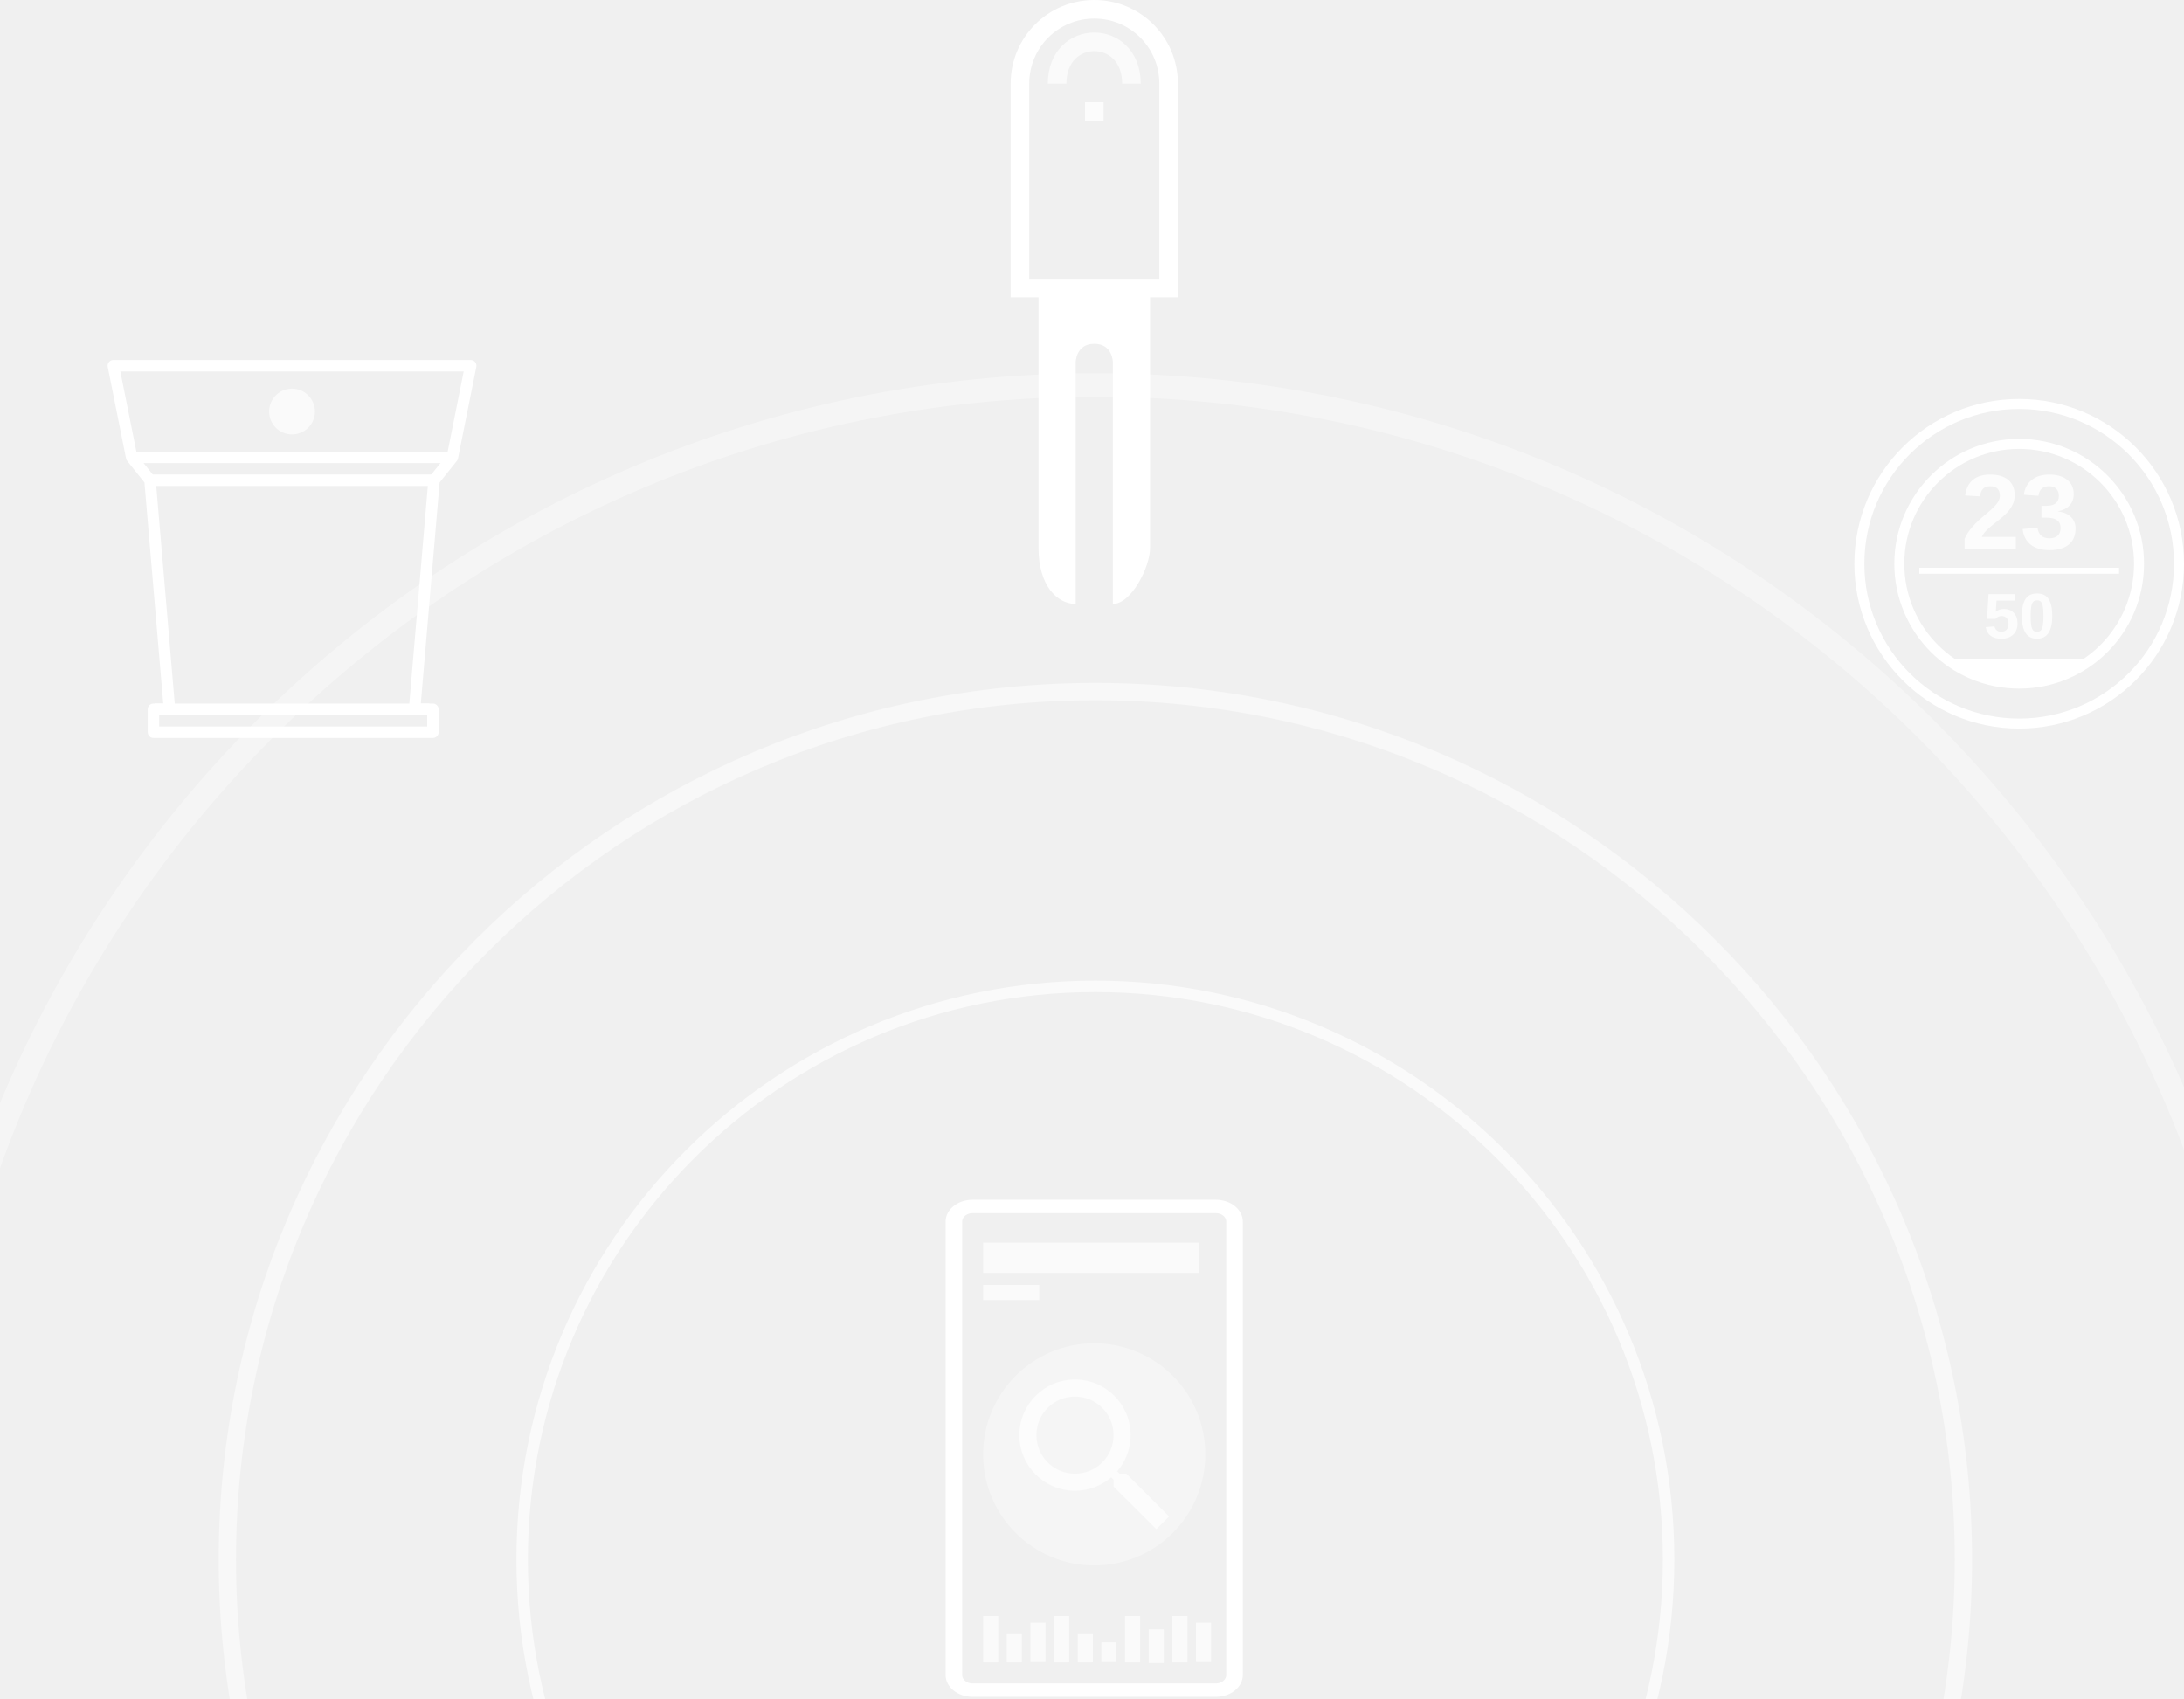
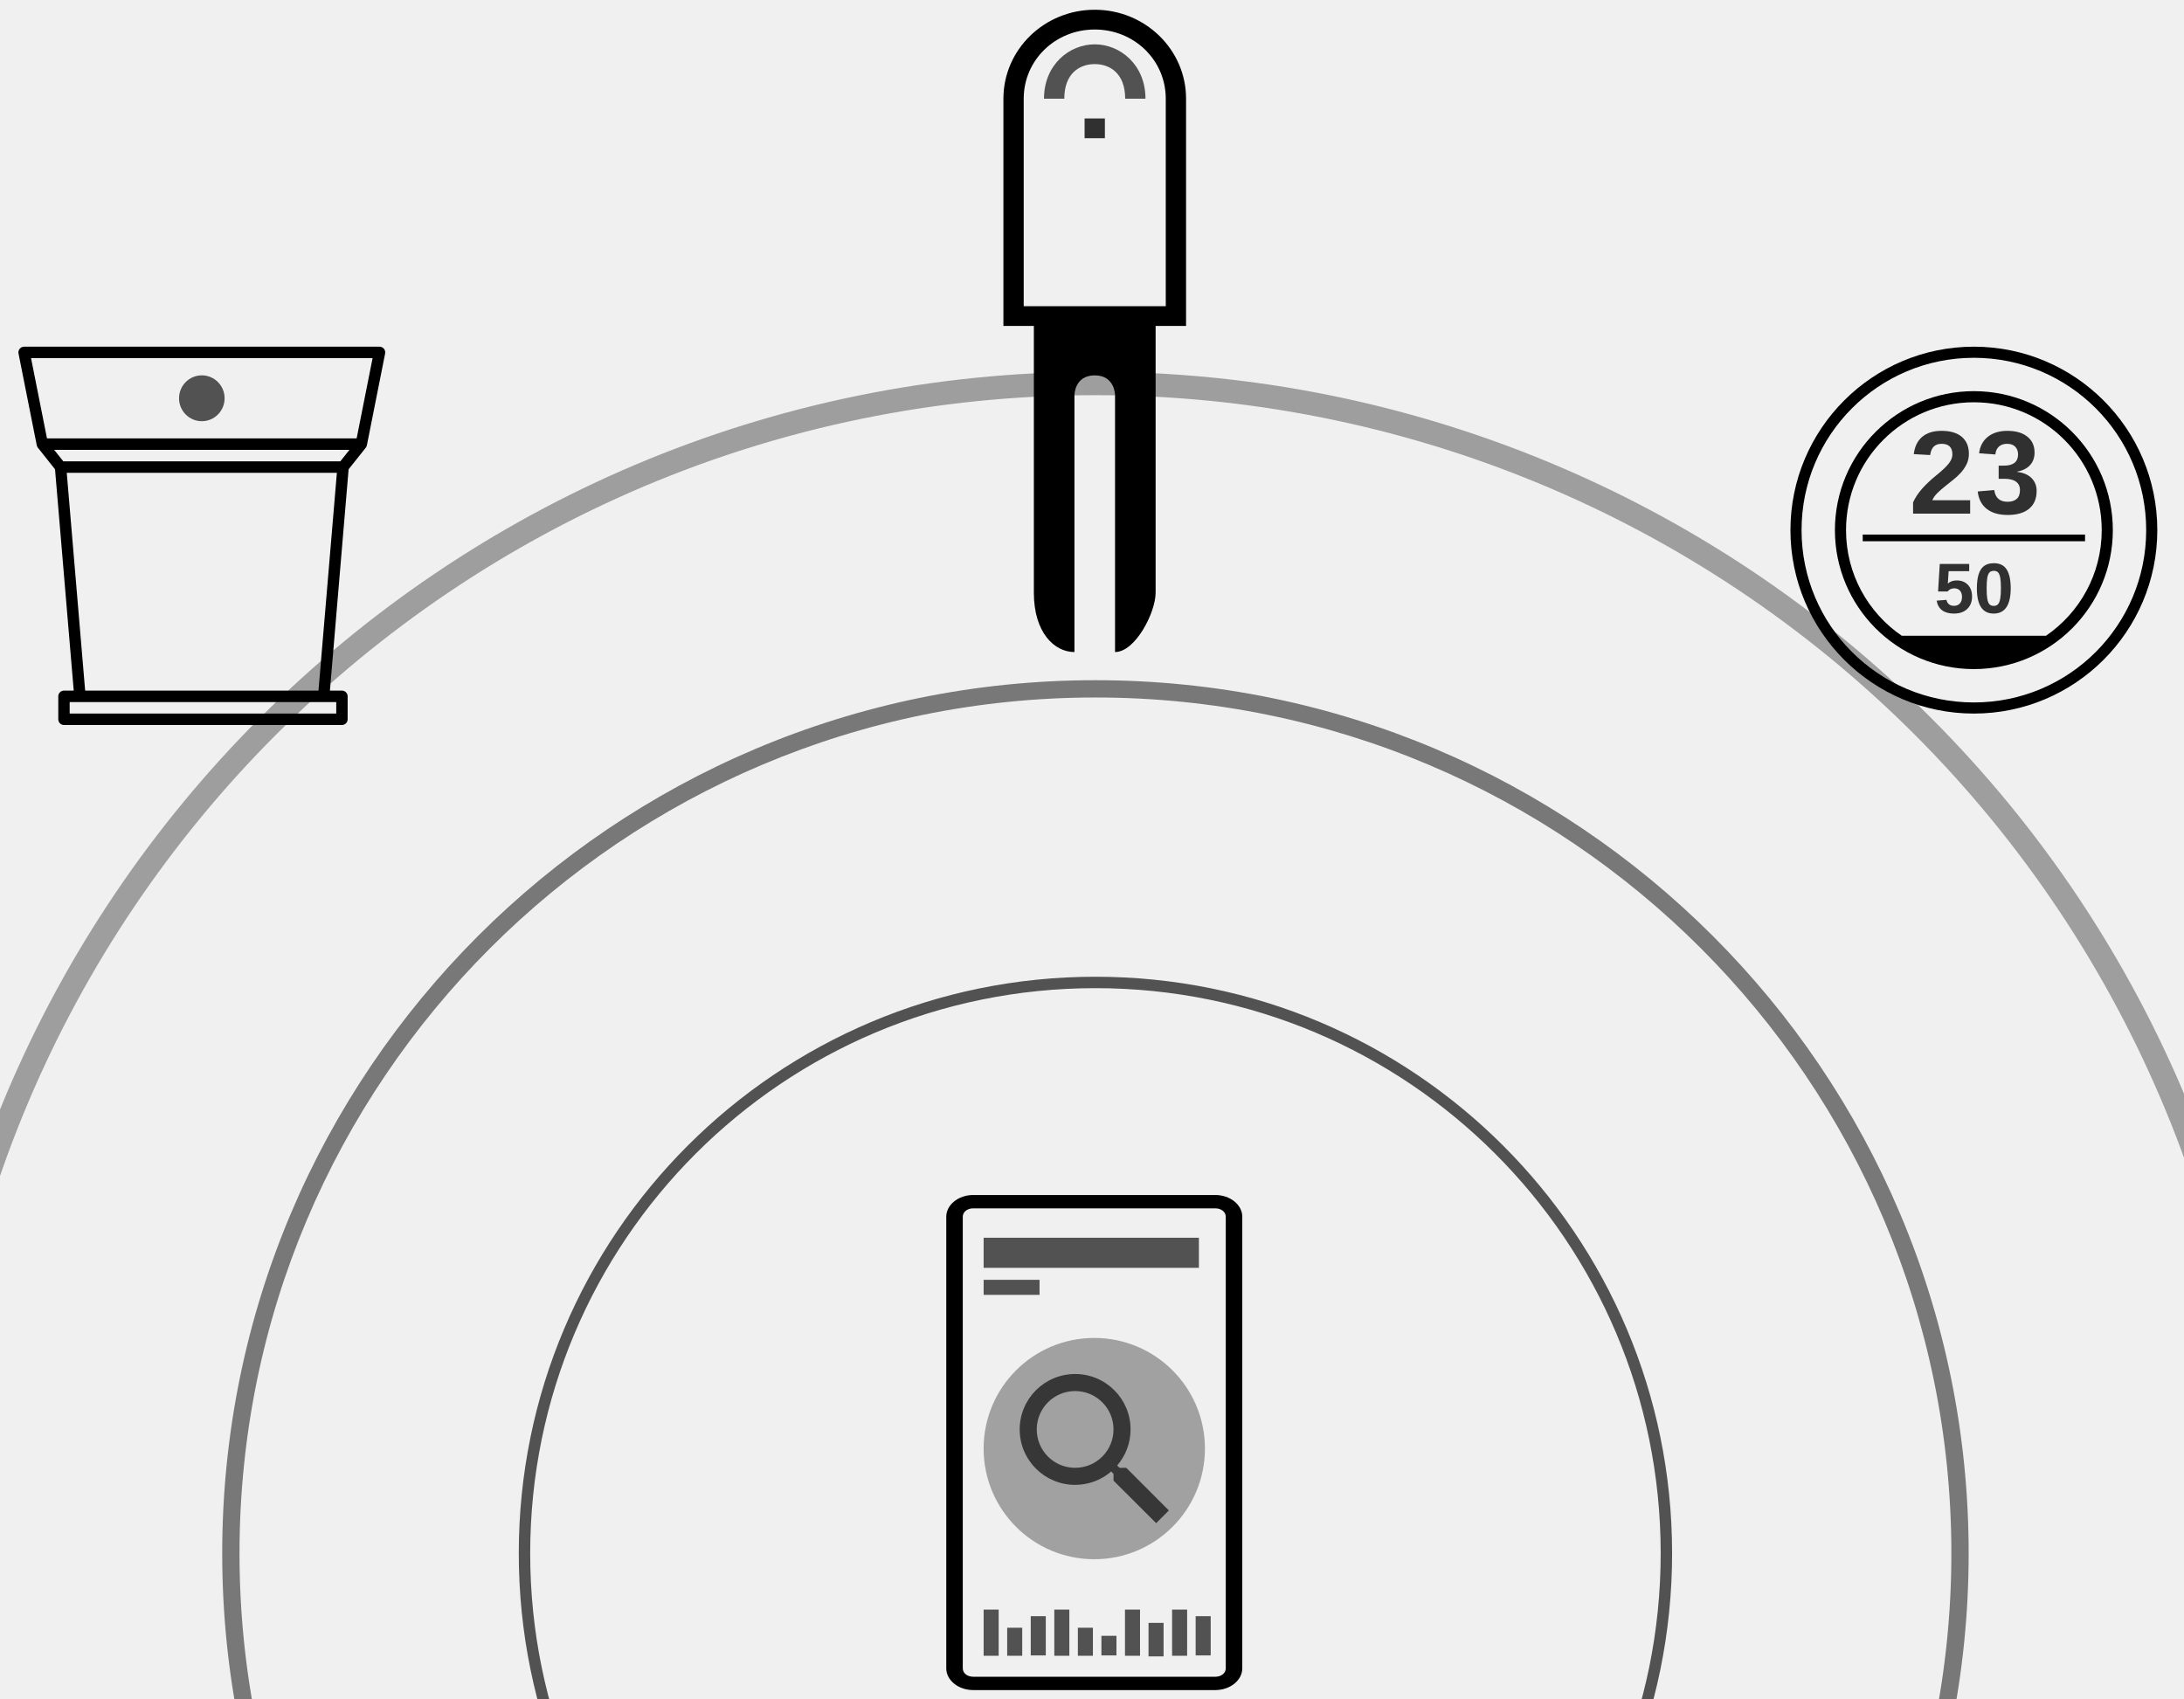
- <svg xmlns="http://www.w3.org/2000/svg" width="720" height="560" viewBox="0 0 190.5 148.167" version="1.1" id="svg6542">
+ <svg xmlns="http://www.w3.org/2000/svg" width="720" height="560" viewBox="0 0 720 560" version="1.1" id="svg6542">
  <defs id="defs6536">
    <marker orient="auto" refY="0" refX="0" id="marker3269-8" style="overflow:visible">
      <path id="path3267-5" d="m -2.5,-1 c 0,2.76 -2.24,5 -5,5 -2.76,0 -5,-2.24 -5,-5 0,-2.76 2.24,-5 5,-5 2.76,0 5,2.24 5,5 z" style="fill:#ffffff;fill-opacity:1;fill-rule:evenodd;stroke:#ffffff;stroke-width:1pt;stroke-opacity:1" transform="matrix(0.4,0,0,0.4,2.96,0.4)" />
    </marker>
    <marker orient="auto" refY="0" refX="0" id="marker3315-2" style="overflow:visible">
      <path id="path3313-1" d="m -2.5,-1 c 0,2.76 -2.24,5 -5,5 -2.76,0 -5,-2.24 -5,-5 0,-2.76 2.24,-5 5,-5 2.76,0 5,2.24 5,5 z" style="fill:#ffffff;fill-opacity:1;fill-rule:evenodd;stroke:#ffffff;stroke-width:1pt;stroke-opacity:1" transform="matrix(0.4,0,0,0.4,2.96,0.4)" />
    </marker>
    <marker orient="auto" refY="0" refX="0" id="marker4387-8" style="overflow:visible">
      <path id="path4385-7" d="m -2.5,-1 c 0,2.76 -2.24,5 -5,5 -2.76,0 -5,-2.24 -5,-5 0,-2.76 2.24,-5 5,-5 2.76,0 5,2.24 5,5 z" style="fill:#ffffff;fill-opacity:1;fill-rule:evenodd;stroke:#ffffff;stroke-width:1pt;stroke-opacity:1" transform="matrix(0.4,0,0,0.4,2.96,0.4)" />
    </marker>
    <marker orient="auto" refY="0" refX="0" id="marker4451-0" style="overflow:visible">
      <path id="path4449-0" d="m -2.5,-1 c 0,2.76 -2.24,5 -5,5 -2.76,0 -5,-2.24 -5,-5 0,-2.76 2.24,-5 5,-5 2.76,0 5,2.24 5,5 z" style="fill:#ffffff;fill-opacity:1;fill-rule:evenodd;stroke:#ffffff;stroke-width:1pt;stroke-opacity:1" transform="matrix(0.4,0,0,0.4,2.96,0.4)" />
    </marker>
  </defs>
  <g id="layer1" transform="translate(9.501368,-101.6335)">
-     <g transform="matrix(0.2645833,0,0,0.2645833,-67.51136,-172.8716)" id="g6473">
-       <g id="g9402-0-9" transform="matrix(-0.7551736,0,0,0.7551736,4121.597,108.3881)">
-         <path id="path9271-5-1" d="m 4962,1390 h 156 l -8,40 -8,10 -8.5,100 h 7 v 10 h -122 v -10 h 8 l -8.5,-100 -8,-10 z" style="fill:none;stroke:#ffffff;stroke-width:5;stroke-linecap:butt;stroke-linejoin:round;stroke-miterlimit:4;stroke-dasharray:none;stroke-opacity:1" />
-         <path id="path9273-5-9" d="m 4970,1430 h 140" style="fill:none;stroke:#ffffff;stroke-width:5;stroke-linecap:butt;stroke-linejoin:round;stroke-miterlimit:4;stroke-dasharray:none;stroke-opacity:1" />
-         <path id="path9275-1-8" d="m 4980,1440 h 120" style="fill:none;stroke:#ffffff;stroke-width:5;stroke-linecap:square;stroke-linejoin:round;stroke-miterlimit:4;stroke-dasharray:none;stroke-opacity:1" />
-         <path id="path9277-7-7" d="m 4980,1540 h 120" style="fill:none;stroke:#ffffff;stroke-width:5;stroke-linecap:butt;stroke-linejoin:round;stroke-miterlimit:4;stroke-dasharray:none;stroke-opacity:1" />
-         <circle r="10" cy="1410" cx="5040" id="path9279-6-1" style="opacity:0.66;fill:#ffffff;fill-opacity:1;fill-rule:evenodd;stroke:none;stroke-width:5;stroke-linejoin:round;stroke-miterlimit:4;stroke-dasharray:none;stroke-opacity:1" />
+     <g transform="matrix(0.9395753,0,0,0.9395753,-193.6663,-873.1758)" id="g6473">
+       <g id="g9402-0-9" transform="matrix(-0.7994422,0,0,0.8045802,4296.01,42.79581)" style="fill-opacity:1;stroke:none">
+         <path id="path9271-5-1" style="baseline-shift:baseline;display:inline;overflow:visible;opacity:1;vector-effect:none;fill-opacity:1;stroke:none;stroke-linejoin:round;enable-background:accumulate;stop-color:#000000;stop-opacity:1" d="m 5117.999,1387.501 c 1.577,0 2.76,1.442 2.452,2.989 l -8.001,40 c -0.078,0.392 -0.248,0.76 -0.497,1.072 l -7.528,9.407 -8.206,96.532 h 4.28 c 1.379,8e-4 2.498,1.119 2.499,2.498 v 10.001 c 0,1.379 -1.119,2.498 -2.499,2.498 h -122 c -1.379,-8e-4 -2.498,-1.119 -2.499,-2.498 v -10.001 c 0,-1.379 1.119,-2.498 2.499,-2.498 h 5.279 l -8.204,-96.532 -7.528,-9.407 c -0.25,-0.312 -0.421,-0.68 -0.499,-1.072 l -7.998,-40 c -0.308,-1.546 0.873,-2.988 2.449,-2.989 z m -3.047,4.999 h -149.903 l 7,35 h 135.904 z m -10.154,40 h -129.595 l 3.999,4.999 h 121.597 z m -5.52,10.001 h -118.557 l 8.074,95 h 102.41 z m -1.277,99.999 h -117.002 v 4.999 h 117.002 z" />
+         <path id="path9279-6-1" style="opacity:0.66;fill-rule:evenodd;stroke-width:5;stroke-linejoin:round;fill-opacity:1;stroke:none" d="m 5050,1410 a 10,10 0 0 1 -10,10 10,10 0 0 1 -10,-10 10,10 0 0 1 10,-10 10,10 0 0 1 10,10 z" />
      </g>
-       <g id="g9361-2-75" transform="matrix(0.6586158,0,0,0.6586158,-2579.405,249.5636)">
-         <circle r="80" cy="1478.571" cx="5260" id="path9283-6-9" style="opacity:1;fill:none;fill-opacity:1;fill-rule:evenodd;stroke:#ffffff;stroke-width:5;stroke-linejoin:round;stroke-miterlimit:4;stroke-dasharray:none;stroke-opacity:1" />
-         <circle r="60" cy="1478.571" cx="5260" id="path9289-6-9" style="opacity:1;fill:none;fill-opacity:1;fill-rule:evenodd;stroke:#ffffff;stroke-width:5;stroke-linejoin:round;stroke-miterlimit:4;stroke-dasharray:none;stroke-opacity:1" />
-         <path id="path9291-8-1" d="M 5226.947,1528.571 H 5293 l -33,9.306 z" style="opacity:1;fill:#ffffff;fill-opacity:1;stroke:#ffffff;stroke-width:5;stroke-linecap:square;stroke-linejoin:miter;stroke-miterlimit:4;stroke-dasharray:none;stroke-opacity:1" />
-         <g aria-label="23" style="font-style:normal;font-weight:normal;font-size:40px;line-height:1.25;font-family:sans-serif;letter-spacing:0px;word-spacing:0px;opacity:0.8;fill:#ffffff;fill-opacity:1;stroke:none" id="text868-2-9-0-91-9-8-9-5-2-7-3-9" transform="translate(0,8.571429)">
-           <path d="m 5232.656,1462.589 v -5.078 q 1.432,-3.151 4.062,-6.146 2.656,-2.995 6.667,-6.25 3.854,-3.125 5.391,-5.156 1.562,-2.031 1.562,-3.984 0,-4.792 -4.818,-4.792 -2.344,0 -3.594,1.276 -1.224,1.25 -1.589,3.776 l -7.37,-0.417 q 0.625,-5.104 3.802,-7.787 3.203,-2.682 8.698,-2.682 5.938,0 9.115,2.708 3.177,2.708 3.177,7.604 0,2.578 -1.016,4.661 -1.016,2.083 -2.604,3.854 -1.589,1.745 -3.542,3.281 -1.927,1.536 -3.75,2.995 -1.823,1.458 -3.333,2.943 -1.484,1.484 -2.214,3.177 h 17.031 v 6.016 z" style="font-style:normal;font-variant:normal;font-weight:bold;font-stretch:normal;font-size:53.333px;font-family:Arial;-inkscape-font-specification:'Arial, Bold';font-variant-ligatures:normal;font-variant-caps:normal;font-variant-numeric:normal;font-feature-settings:normal;text-align:start;writing-mode:lr-tb;text-anchor:start;fill:#ffffff" id="path4826" />
-           <path d="m 5288.229,1452.407 q 0,5.156 -3.385,7.969 -3.385,2.812 -9.635,2.812 -5.912,0 -9.401,-2.708 -3.49,-2.734 -4.088,-7.865 l 7.448,-0.651 q 0.703,5.287 6.016,5.287 2.63,0 4.089,-1.302 1.458,-1.302 1.458,-3.984 0,-2.448 -1.771,-3.75 -1.771,-1.302 -5.26,-1.302 h -2.552 v -5.912 h 2.396 q 3.151,0 4.74,-1.276 1.589,-1.302 1.589,-3.698 0,-2.266 -1.276,-3.542 -1.25,-1.302 -3.672,-1.302 -2.266,0 -3.672,1.25 -1.38,1.25 -1.589,3.542 l -7.318,-0.521 q 0.573,-4.74 3.932,-7.422 3.359,-2.682 8.776,-2.682 5.755,0 8.984,2.604 3.255,2.578 3.255,7.162 0,3.438 -2.031,5.651 -2.005,2.214 -5.807,2.943 v 0.104 q 4.219,0.495 6.484,2.787 2.292,2.266 2.292,5.807 z" style="font-style:normal;font-variant:normal;font-weight:bold;font-stretch:normal;font-size:53.333px;font-family:Arial;-inkscape-font-specification:'Arial, Bold';font-variant-ligatures:normal;font-variant-caps:normal;font-variant-numeric:normal;font-feature-settings:normal;text-align:start;writing-mode:lr-tb;text-anchor:start;fill:#ffffff" id="path4828" />
+       <g id="g9361-2-75" transform="matrix(0.7801368,0,0,0.7802464,-3214.935,69.87111)" style="fill-opacity:1;stroke:none">
+         <path style="baseline-shift:baseline;display:inline;overflow:visible;vector-effect:none;fill-rule:evenodd;stroke-linejoin:round;enable-background:accumulate;stop-color:#000000;stop-opacity:1;opacity:1;fill-opacity:1;stroke:none" d="m 5260,1396.072 c -45.534,0 -82.5,36.966 -82.5,82.5 0,45.534 36.966,82.5 82.5,82.5 45.534,0 82.5,-36.966 82.5,-82.5 0,-45.534 -36.966,-82.5 -82.5,-82.5 z m 0,5 c 42.832,0 77.5,34.668 77.5,77.5 0,42.832 -34.668,77.5 -77.5,77.5 -42.832,0 -77.5,-34.668 -77.5,-77.5 0,-42.832 34.668,-77.5 77.5,-77.5 z" id="path9283-6-9" />
+         <path id="path9289-6-9" style="baseline-shift:baseline;display:inline;overflow:visible;vector-effect:none;fill-rule:evenodd;stroke-linejoin:round;enable-background:accumulate;stop-color:#000000;stop-opacity:1;opacity:1;fill-opacity:1;stroke:none" d="M 5260.001 1416.072 C 5225.513 1416.072 5197.501 1444.084 5197.501 1478.572 C 5197.501 1513.06 5225.513 1541.071 5260.001 1541.071 C 5294.489 1541.071 5322.499 1513.06 5322.499 1478.572 C 5322.499 1444.084 5294.489 1416.072 5260.001 1416.072 z M 5260.001 1421.073 C 5291.787 1421.073 5317.5 1446.786 5317.5 1478.572 C 5317.5 1498.318 5307.575 1515.721 5292.437 1526.072 L 5227.563 1526.072 C 5212.424 1515.721 5202.5 1498.318 5202.5 1478.572 C 5202.5 1446.786 5228.215 1421.073 5260.001 1421.073 z " />
+         <g aria-label="23" style="font-style:normal;font-weight:normal;font-size:40px;line-height:1.25;font-family:sans-serif;letter-spacing:0px;word-spacing:0px;opacity:0.8;fill-opacity:1;stroke:none" id="text868-2-9-0-91-9-8-9-5-2-7-3-9" transform="translate(0,8.571429)">
+           <path d="m 5232.656,1462.589 v -5.078 q 1.432,-3.151 4.062,-6.146 2.656,-2.995 6.667,-6.25 3.854,-3.125 5.391,-5.156 1.562,-2.031 1.562,-3.984 0,-4.792 -4.818,-4.792 -2.344,0 -3.594,1.276 -1.224,1.25 -1.589,3.776 l -7.37,-0.417 q 0.625,-5.104 3.802,-7.787 3.203,-2.682 8.698,-2.682 5.938,0 9.115,2.708 3.177,2.708 3.177,7.604 0,2.578 -1.016,4.661 -1.016,2.083 -2.604,3.854 -1.589,1.745 -3.542,3.281 -1.927,1.536 -3.75,2.995 -1.823,1.458 -3.333,2.943 -1.484,1.484 -2.214,3.177 h 17.031 v 6.016 z" style="font-style:normal;font-variant:normal;font-weight:bold;font-stretch:normal;font-size:53.333px;font-family:Arial;-inkscape-font-specification:'Arial, Bold';font-variant-ligatures:normal;font-variant-caps:normal;font-variant-numeric:normal;font-feature-settings:normal;text-align:start;writing-mode:lr-tb;text-anchor:start;fill-opacity:1;stroke:none" id="path4826" />
+           <path d="m 5288.229,1452.407 q 0,5.156 -3.385,7.969 -3.385,2.812 -9.635,2.812 -5.912,0 -9.401,-2.708 -3.49,-2.734 -4.088,-7.865 l 7.448,-0.651 q 0.703,5.287 6.016,5.287 2.63,0 4.089,-1.302 1.458,-1.302 1.458,-3.984 0,-2.448 -1.771,-3.75 -1.771,-1.302 -5.26,-1.302 h -2.552 v -5.912 h 2.396 q 3.151,0 4.74,-1.276 1.589,-1.302 1.589,-3.698 0,-2.266 -1.276,-3.542 -1.25,-1.302 -3.672,-1.302 -2.266,0 -3.672,1.25 -1.38,1.25 -1.589,3.542 l -7.318,-0.521 q 0.573,-4.74 3.932,-7.422 3.359,-2.682 8.776,-2.682 5.755,0 8.984,2.604 3.255,2.578 3.255,7.162 0,3.438 -2.031,5.651 -2.005,2.214 -5.807,2.943 v 0.104 q 4.219,0.495 6.484,2.787 2.292,2.266 2.292,5.807 z" style="font-style:normal;font-variant:normal;font-weight:bold;font-stretch:normal;font-size:53.333px;font-family:Arial;-inkscape-font-specification:'Arial, Bold';font-variant-ligatures:normal;font-variant-caps:normal;font-variant-numeric:normal;font-feature-settings:normal;text-align:start;writing-mode:lr-tb;text-anchor:start;fill-opacity:1;stroke:none" id="path4828" />
        </g>
-         <g aria-label="50" style="font-style:normal;font-weight:normal;font-size:40px;line-height:1.25;font-family:sans-serif;letter-spacing:0px;word-spacing:0px;opacity:0.8;fill:#ffffff;fill-opacity:1;stroke:none" id="text868-2-9-0-91-9-8-9-5-2-7-5-0-1" transform="translate(0,8.571429)">
-           <path d="m 5259.18,1499.89 q 0,3.5 -2.188,5.578 -2.172,2.062 -5.969,2.062 -3.312,0 -5.312,-1.484 -1.984,-1.5 -2.453,-4.328 l 4.391,-0.359 q 0.344,1.406 1.219,2.047 0.875,0.641 2.203,0.641 1.641,0 2.609,-1.047 0.984,-1.047 0.984,-3.016 0,-1.734 -0.922,-2.766 -0.922,-1.047 -2.578,-1.047 -1.828,0 -2.984,1.422 h -4.281 l 0.766,-12.391 h 13.234 v 3.266 h -9.25 l -0.359,5.562 q 1.594,-1.406 3.984,-1.406 3.141,0 5.016,1.953 1.891,1.953 1.891,5.312 z" style="font-style:normal;font-variant:normal;font-weight:bold;font-stretch:normal;font-size:32px;font-family:Arial;-inkscape-font-specification:'Arial, Bold';font-variant-ligatures:normal;font-variant-caps:normal;font-variant-numeric:normal;font-feature-settings:normal;text-align:start;writing-mode:lr-tb;text-anchor:start;fill:#ffffff" id="path4831" />
-           <path d="m 5276.57,1496.203 q 0,5.578 -1.922,8.453 -1.906,2.875 -5.734,2.875 -7.562,0 -7.562,-11.328 0,-3.953 0.828,-6.453 0.828,-2.5 2.484,-3.688 1.656,-1.188 4.375,-1.188 3.906,0 5.719,2.828 1.812,2.828 1.812,8.5 z m -4.406,0 q 0,-3.047 -0.297,-4.734 -0.297,-1.688 -0.953,-2.422 -0.656,-0.734 -1.906,-0.734 -1.328,0 -2.016,0.75 -0.672,0.734 -0.969,2.422 -0.281,1.672 -0.281,4.719 0,3.016 0.297,4.719 0.312,1.688 0.969,2.422 0.672,0.734 1.938,0.734 1.25,0 1.922,-0.766 0.688,-0.781 0.984,-2.484 0.312,-1.703 0.312,-4.625 z" style="font-style:normal;font-variant:normal;font-weight:bold;font-stretch:normal;font-size:32px;font-family:Arial;-inkscape-font-specification:'Arial, Bold';font-variant-ligatures:normal;font-variant-caps:normal;font-variant-numeric:normal;font-feature-settings:normal;text-align:start;writing-mode:lr-tb;text-anchor:start;fill:#ffffff" id="path4833" />
+         <g aria-label="50" style="font-style:normal;font-weight:normal;font-size:40px;line-height:1.25;font-family:sans-serif;letter-spacing:0px;word-spacing:0px;opacity:0.8;fill-opacity:1;stroke:none" id="text868-2-9-0-91-9-8-9-5-2-7-5-0-1" transform="translate(0,8.571429)">
+           <path d="m 5259.18,1499.89 q 0,3.5 -2.188,5.578 -2.172,2.062 -5.969,2.062 -3.312,0 -5.312,-1.484 -1.984,-1.5 -2.453,-4.328 l 4.391,-0.359 q 0.344,1.406 1.219,2.047 0.875,0.641 2.203,0.641 1.641,0 2.609,-1.047 0.984,-1.047 0.984,-3.016 0,-1.734 -0.922,-2.766 -0.922,-1.047 -2.578,-1.047 -1.828,0 -2.984,1.422 h -4.281 l 0.766,-12.391 h 13.234 v 3.266 h -9.25 l -0.359,5.562 q 1.594,-1.406 3.984,-1.406 3.141,0 5.016,1.953 1.891,1.953 1.891,5.312 z" style="font-style:normal;font-variant:normal;font-weight:bold;font-stretch:normal;font-size:32px;font-family:Arial;-inkscape-font-specification:'Arial, Bold';font-variant-ligatures:normal;font-variant-caps:normal;font-variant-numeric:normal;font-feature-settings:normal;text-align:start;writing-mode:lr-tb;text-anchor:start;fill-opacity:1;stroke:none" id="path4831" />
+           <path d="m 5276.57,1496.203 q 0,5.578 -1.922,8.453 -1.906,2.875 -5.734,2.875 -7.562,0 -7.562,-11.328 0,-3.953 0.828,-6.453 0.828,-2.5 2.484,-3.688 1.656,-1.188 4.375,-1.188 3.906,0 5.719,2.828 1.812,2.828 1.812,8.5 z m -4.406,0 q 0,-3.047 -0.297,-4.734 -0.297,-1.688 -0.953,-2.422 -0.656,-0.734 -1.906,-0.734 -1.328,0 -2.016,0.75 -0.672,0.734 -0.969,2.422 -0.281,1.672 -0.281,4.719 0,3.016 0.297,4.719 0.312,1.688 0.969,2.422 0.672,0.734 1.938,0.734 1.25,0 1.922,-0.766 0.688,-0.781 0.984,-2.484 0.312,-1.703 0.312,-4.625 z" style="font-style:normal;font-variant:normal;font-weight:bold;font-stretch:normal;font-size:32px;font-family:Arial;-inkscape-font-specification:'Arial, Bold';font-variant-ligatures:normal;font-variant-caps:normal;font-variant-numeric:normal;font-feature-settings:normal;text-align:start;writing-mode:lr-tb;text-anchor:start;fill-opacity:1;stroke:none" id="path4833" />
        </g>
-         <path id="path9342-5-9" d="m 5210,1482.071 h 100" style="opacity:1;fill:none;stroke:#ffffff;stroke-width:3;stroke-linecap:butt;stroke-linejoin:miter;stroke-miterlimit:4;stroke-dasharray:none;stroke-opacity:1" />
+         <path style="baseline-shift:baseline;display:inline;overflow:visible;vector-effect:none;enable-background:accumulate;stop-color:#000000;stop-opacity:1;opacity:1;fill-opacity:1;stroke:none" d="m 5210,1480.572 v 3 h 100 v -3 z" id="path9342-5-9" />
      </g>
-       <g id="g1971-6-6" transform="matrix(1.225413,0,0,1.225413,-5620.588,-233.8657)">
-         <path id="rect1913-3-0" d="m 5060,1040 c 11.08,0 20,8.92 20,20 v 55 c 0,0 -8.92,0 -20,0 -11.08,0 -20,0 -20,0 v -55 c 0,-11.08 8.92,-20 20,-20 z" style="opacity:1;fill:none;fill-opacity:1;fill-rule:evenodd;stroke:#ffffff;stroke-width:5;stroke-linecap:square;stroke-linejoin:miter;stroke-miterlimit:4;stroke-dasharray:none;stroke-opacity:1" />
-         <path id="path1921-5-2" d="m 5045,1115 v 70 c 0,10 5,15 10,15 v -65 c 0,0 0,-5 5,-5 5,0 5,5 5,5 v 65 c 5,0 10,-10 10,-15 v -70 z" style="fill:#ffffff;stroke:none;stroke-width:5;stroke-linecap:butt;stroke-linejoin:miter;stroke-miterlimit:4;stroke-dasharray:none;stroke-opacity:1" />
-         <path id="path1932-3-7" d="m 5050,1060 c 0,-15 20,-15 20,0" style="opacity:0.66;fill:none;stroke:#ffffff;stroke-width:5;stroke-linecap:butt;stroke-linejoin:miter;stroke-miterlimit:4;stroke-dasharray:none;stroke-opacity:1" />
-         <path id="path1965-3-9" d="m 5060,1065 v 5" style="opacity:0.8;fill:none;stroke:#ffffff;stroke-width:5;stroke-linecap:butt;stroke-linejoin:miter;stroke-miterlimit:4;stroke-dasharray:none;stroke-opacity:1" />
+       <g id="g1971-6-6" transform="matrix(1.424126,0,0,1.386983,-6625.956,-398.0744)" style="fill-opacity:1;stroke:none">
+         <path style="baseline-shift:baseline;display:inline;overflow:visible;vector-effect:none;fill-rule:evenodd;stroke-linecap:square;enable-background:accumulate;stop-color:#000000;stop-opacity:1;opacity:1;fill-opacity:1;stroke:none" d="m 5060,1037.5 c -12.422,0 -22.5,10.078 -22.5,22.5 v 57.5 h 22.5 22.5 V 1060 c 0,-12.422 -10.078,-22.5 -22.5,-22.5 z m 0,5 c 9.738,0 17.5,7.762 17.5,17.5 v 52.5 H 5060 5042.5 V 1060 c 0,-9.738 7.762,-17.5 17.5,-17.5 z" id="rect1913-3-0" />
+         <path id="path1921-5-2" d="m 5045,1115 v 70 c 0,10 5,15 10,15 v -65 c 0,0 0,-5 5,-5 5,0 5,5 5,5 v 65 c 5,0 10,-10 10,-15 v -70 z" style="stroke:none;stroke-width:5;stroke-linecap:butt;stroke-linejoin:miter;stroke-miterlimit:4;stroke-dasharray:none;stroke-opacity:1;fill-opacity:1" />
+         <path style="baseline-shift:baseline;display:inline;overflow:visible;vector-effect:none;enable-background:accumulate;stop-color:#000000;stop-opacity:1;opacity:0.66;fill-opacity:1;stroke:none" d="m 5060,1046.25 c -6.25,0 -12.5,5.139 -12.5,13.75 h 5 c 0,-6.389 3.75,-8.75 7.5,-8.75 3.75,0 7.5,2.361 7.5,8.75 h 5 c 0,-8.611 -6.25,-13.75 -12.5,-13.75 z" id="path1932-3-7" />
+         <path style="baseline-shift:baseline;display:inline;overflow:visible;vector-effect:none;enable-background:accumulate;stop-color:#000000;stop-opacity:1;opacity:0.8;fill-opacity:1;stroke:none" d="m 5057.5,1065 v 5 h 5 v -5 z" id="path1965-3-9" />
      </g>
-       <g transform="translate(-7730.525,375.6159)" id="g4222">
-         <circle style="opacity:0.66;fill:none;stroke:#ffffff;stroke-width:3.78;stroke-miterlimit:4;stroke-dasharray:none;stroke-opacity:1;paint-order:markers fill stroke" id="path1351" cx="8310.89" cy="1176.063" r="188.976" />
-         <circle style="opacity:0.5;fill:none;stroke:#ffffff;stroke-width:5.723;stroke-miterlimit:4;stroke-dasharray:none;stroke-opacity:1;paint-order:markers fill stroke" id="path1351-3" cx="8310.89" cy="1176.063" r="286.162" />
-         <circle style="opacity:0.34;fill:none;stroke:#ffffff;stroke-width:7.745;stroke-miterlimit:4;stroke-dasharray:none;stroke-opacity:1;paint-order:markers fill stroke" id="path1351-3-6" cx="8310.89" cy="1176.063" r="387.242" />
-         <g id="g1607" transform="matrix(1.233496,0,0,0.9965989,-2023.805,23.19327)">
-           <ellipse style="opacity:0.33;fill:#ffffff;stroke-width:14.284;stroke-linecap:square;paint-order:markers fill stroke" id="path496" cx="8378.066" cy="1122.007" rx="29.692" ry="36.75" />
-           <rect style="opacity:1;fill:none;fill-opacity:1;fill-rule:evenodd;stroke:#ffffff;stroke-width:4.432;stroke-linecap:square;stroke-linejoin:miter;stroke-miterlimit:4;stroke-dasharray:none;stroke-dashoffset:19;stroke-opacity:1" id="rect4144" width="74.999" height="160" x="8340.566" y="1040" ry="5" rx="5" />
-           <rect style="opacity:0.66;fill:#ffffff;fill-opacity:1;fill-rule:evenodd;stroke:none;stroke-width:6.423;stroke-linecap:square;stroke-linejoin:miter;stroke-miterlimit:4;stroke-dasharray:none;stroke-dashoffset:19;stroke-opacity:1" id="rect4155" width="57.763" height="10" x="8348.379" y="1051.973" rx="0" ry="0" />
-           <rect style="opacity:0.66;fill:#ffffff;fill-opacity:1;fill-rule:evenodd;stroke:none;stroke-width:5;stroke-linecap:square;stroke-linejoin:miter;stroke-miterlimit:4;stroke-dasharray:none;stroke-dashoffset:19;stroke-opacity:1" id="rect4159" width="15" height="5" x="8348.379" y="1065.952" ry="0" />
-           <rect style="opacity:0.66;fill:#ffffff;fill-opacity:1;fill-rule:evenodd;stroke:none;stroke-width:4.545;stroke-linecap:square;stroke-linejoin:miter;stroke-miterlimit:4;stroke-dasharray:none;stroke-dashoffset:19;stroke-opacity:1" id="rect4159-3-3" width="4.038" height="15.343" x="-8352.413" y="1175.478" ry="0" transform="scale(-1,1)" />
-           <rect style="opacity:0.66;fill:#ffffff;fill-opacity:1;fill-rule:evenodd;stroke:none;stroke-width:3.54;stroke-linecap:square;stroke-linejoin:miter;stroke-miterlimit:4;stroke-dasharray:none;stroke-dashoffset:19;stroke-opacity:1" id="rect4159-3-3-6" width="4.038" height="9.309" x="-8358.734" y="1181.512" ry="0" transform="scale(-1,1)" />
-           <rect style="opacity:0.66;fill:#ffffff;fill-opacity:1;fill-rule:evenodd;stroke:none;stroke-width:4.189;stroke-linecap:square;stroke-linejoin:miter;stroke-miterlimit:4;stroke-dasharray:none;stroke-dashoffset:19;stroke-opacity:1" id="rect4159-3-3-6-7" width="4.038" height="13.036" x="-8365.056" y="1177.671" ry="0" transform="scale(-1,1)" />
-           <rect style="opacity:0.66;fill:#ffffff;fill-opacity:1;fill-rule:evenodd;stroke:none;stroke-width:4.545;stroke-linecap:square;stroke-linejoin:miter;stroke-miterlimit:4;stroke-dasharray:none;stroke-dashoffset:19;stroke-opacity:1" id="rect4159-3-3-6-5" width="4.038" height="15.343" x="-8371.377" y="1175.478" ry="0" transform="scale(-1,1)" />
-           <rect style="opacity:0.66;fill:#ffffff;fill-opacity:1;fill-rule:evenodd;stroke:none;stroke-width:3.54;stroke-linecap:square;stroke-linejoin:miter;stroke-miterlimit:4;stroke-dasharray:none;stroke-dashoffset:19;stroke-opacity:1" id="rect4159-3-3-6-3" width="4.038" height="9.309" x="-8377.698" y="1181.512" ry="0" transform="scale(-1,1)" />
-           <rect style="opacity:0.66;fill:#ffffff;fill-opacity:1;fill-rule:evenodd;stroke:none;stroke-width:2.962;stroke-linecap:square;stroke-linejoin:miter;stroke-miterlimit:4;stroke-dasharray:none;stroke-dashoffset:19;stroke-opacity:1" id="rect4159-3-3-6-56" width="4.038" height="6.518" x="-8384.02" y="1184.189" ry="0" transform="scale(-1,1)" />
-           <rect style="opacity:0.66;fill:#ffffff;fill-opacity:1;fill-rule:evenodd;stroke:none;stroke-width:4.545;stroke-linecap:square;stroke-linejoin:miter;stroke-miterlimit:4;stroke-dasharray:none;stroke-dashoffset:19;stroke-opacity:1" id="rect4159-3-3-6-2" width="4.038" height="15.343" x="-8390.341" y="1175.478" ry="0" transform="scale(-1,1)" />
-           <rect style="opacity:0.66;fill:#ffffff;fill-opacity:1;fill-rule:evenodd;stroke:none;stroke-width:4.189;stroke-linecap:square;stroke-linejoin:miter;stroke-miterlimit:4;stroke-dasharray:none;stroke-dashoffset:19;stroke-opacity:1" id="rect4159-3-3-6-9" width="4.038" height="13.037" x="-8409.305" y="1177.671" ry="0" transform="scale(-1,1)" />
-           <rect style="opacity:0.66;fill:#ffffff;fill-opacity:1;fill-rule:evenodd;stroke:none;stroke-width:4.545;stroke-linecap:square;stroke-linejoin:miter;stroke-miterlimit:4;stroke-dasharray:none;stroke-dashoffset:19;stroke-opacity:1" id="rect4159-3-3-6-9-1" width="4.038" height="15.343" x="-8402.983" y="1175.478" ry="0" transform="scale(-1,1)" />
-           <rect style="opacity:0.66;fill:#ffffff;fill-opacity:1;fill-rule:evenodd;stroke:none;stroke-width:3.871;stroke-linecap:square;stroke-linejoin:miter;stroke-miterlimit:4;stroke-dasharray:none;stroke-dashoffset:19;stroke-opacity:1" id="rect4159-3-3-6-9-2" width="4.038" height="11.133" x="-8396.662" y="1179.893" ry="0" transform="scale(-1,1)" />
-           <path d="m 8386.66,1128.394 h -1.808 l -0.641,-0.765 c 2.243,-3.229 3.593,-7.422 3.593,-11.982 0,-10.169 -6.66,-18.412 -14.876,-18.412 -8.216,0 -14.876,8.243 -14.876,18.412 0,10.169 6.66,18.412 14.876,18.412 3.684,0 7.072,-1.671 9.681,-4.447 l 0.618,0.793 v 2.238 l 11.443,14.135 3.41,-4.221 z m -13.732,0 c -5.699,0 -10.299,-5.694 -10.299,-12.747 0,-7.053 4.6,-12.747 10.299,-12.747 5.698,0 10.299,5.694 10.299,12.747 0,7.053 -4.6,12.747 -10.299,12.747 z" id="path355" style="opacity:0.66;fill:#ffffff;fill-opacity:1;stroke-width:2.546" />
+       <g transform="matrix(1.060087,0,0,1.060087,-8229.899,335.8455)" id="g4222" style="fill-opacity:1;stroke:none">
+         <path style="baseline-shift:baseline;display:inline;overflow:visible;vector-effect:none;paint-order:markers fill stroke;enable-background:accumulate;stop-color:#000000;stop-opacity:1;opacity:0.66;fill-opacity:1;stroke:none" d="m 8310.889,985.197 c -105.39,4e-5 -190.865,85.475 -190.865,190.865 0,105.39 85.475,190.867 190.865,190.867 105.39,0 190.867,-85.477 190.867,-190.867 -10e-5,-105.39 -85.477,-190.865 -190.867,-190.865 z m 0,3.779 c 103.347,-10e-6 187.088,83.738 187.088,187.086 0,103.347 -83.74,187.088 -187.088,187.088 -103.347,-10e-5 -187.086,-83.74 -187.086,-187.088 1e-4,-103.347 83.739,-187.086 187.086,-187.086 z" id="path1351" />
+         <path style="baseline-shift:baseline;display:inline;overflow:visible;vector-effect:none;paint-order:markers fill stroke;enable-background:accumulate;stop-color:#000000;stop-opacity:1;opacity:0.5;fill-opacity:1;stroke:none" d="m 8310.889,887.039 c -159.589,1e-5 -289.022,129.434 -289.022,289.023 0,159.589 129.432,289.023 289.022,289.023 159.589,10e-5 289.023,-129.434 289.023,-289.023 0,-159.589 -129.434,-289.023 -289.023,-289.023 z m 0,5.725 c 156.496,-5e-5 283.301,126.803 283.301,283.299 -1e-4,156.496 -126.805,283.301 -283.301,283.301 -156.496,0 -283.299,-126.805 -283.299,-283.301 1e-4,-156.496 126.803,-283.299 283.299,-283.299 z" id="path1351-3" />
+         <path style="baseline-shift:baseline;display:inline;overflow:visible;vector-effect:none;paint-order:markers fill stroke;enable-background:accumulate;stop-color:#000000;stop-opacity:1;opacity:0.34;fill-opacity:1;stroke:none" d="m 8310.889,784.949 c -215.961,4e-5 -391.113,175.153 -391.113,391.113 0,103.728 41.208,203.213 114.555,276.56 73.347,73.347 172.83,114.555 276.559,114.555 103.728,0 203.213,-41.208 276.56,-114.555 73.347,-73.347 114.555,-172.832 114.555,-276.56 0,-103.728 -41.208,-203.211 -114.555,-276.559 -73.347,-73.347 -172.832,-114.555 -276.56,-114.555 z m 0,7.744 c 101.677,-10e-6 199.187,40.39 271.084,112.287 71.897,71.897 112.287,169.405 112.287,271.082 0,101.677 -40.39,199.187 -112.287,271.084 -71.897,71.897 -169.407,112.287 -271.084,112.287 -101.677,0 -199.185,-40.39 -271.082,-112.287 -71.897,-71.897 -112.287,-169.407 -112.287,-271.084 10e-5,-211.775 171.594,-383.369 383.369,-383.369 z" id="path1351-3-6" />
+         <g id="g1607" transform="matrix(1.233496,0,0,0.9965989,-2023.805,23.19327)" style="fill-opacity:1;stroke:none">
+           <path id="path496" style="opacity:0.33;stroke-width:14.284;stroke-linecap:square;paint-order:markers fill stroke;fill-opacity:1;stroke:none" d="m 8407.758,1122.007 a 29.692,36.75 0 0 1 -29.692,36.75 29.692,36.75 0 0 1 -29.692,-36.75 29.692,36.75 0 0 1 29.692,-36.75 29.692,36.75 0 0 1 29.692,36.75 z" />
+           <path style="baseline-shift:baseline;display:inline;overflow:visible;vector-effect:none;fill-rule:evenodd;stroke-linecap:square;stroke-dashoffset:19;enable-background:accumulate;stop-color:#000000;stop-opacity:1;opacity:1;fill-opacity:1;stroke:none" d="m 8345.566,1037.785 c -3.959,0 -7.215,3.256 -7.215,7.215 v 150 c 0,3.959 3.256,7.215 7.215,7.215 h 65 c 3.959,0 7.215,-3.256 7.215,-7.215 v -150 c 0,-3.959 -3.256,-7.215 -7.215,-7.215 z m 0,4.43 h 65 c 1.581,0 2.783,1.204 2.783,2.785 v 150 c 0,1.581 -1.202,2.785 -2.783,2.785 h -65 c -1.581,0 -2.785,-1.204 -2.785,-2.785 v -150 c 0,-1.581 1.204,-2.785 2.785,-2.785 z" id="rect4144" />
+           <path id="rect4155" style="opacity:0.66;fill-rule:evenodd;stroke-width:6.423;stroke-linecap:square;stroke-dashoffset:19;fill-opacity:1;stroke:none" d="m 8348.379,1051.973 h 57.763 v 10 h -57.763 z" />
+           <path id="rect4159" style="opacity:0.66;fill-rule:evenodd;stroke-width:5;stroke-linecap:square;stroke-dashoffset:19;fill-opacity:1;stroke:none" d="m 8348.379,1065.952 h 15 v 5 h -15 z" />
+           <path id="rect4159-3-3" style="opacity:0.66;fill-rule:evenodd;stroke-width:4.545;stroke-linecap:square;stroke-dashoffset:19;fill-opacity:1;stroke:none" transform="scale(-1,1)" d="m -8352.413,1175.478 h 4.038 v 15.343 h -4.038 z" />
+           <path id="rect4159-3-3-6" style="opacity:0.66;fill-rule:evenodd;stroke-width:3.54;stroke-linecap:square;stroke-dashoffset:19;fill-opacity:1;stroke:none" transform="scale(-1,1)" d="m -8358.734,1181.512 h 4.038 v 9.309 h -4.038 z" />
+           <path id="rect4159-3-3-6-7" style="opacity:0.66;fill-rule:evenodd;stroke-width:4.189;stroke-linecap:square;stroke-dashoffset:19;fill-opacity:1;stroke:none" transform="scale(-1,1)" d="m -8365.056,1177.671 h 4.038 v 13.037 h -4.038 z" />
+           <path id="rect4159-3-3-6-5" style="opacity:0.66;fill-rule:evenodd;stroke-width:4.545;stroke-linecap:square;stroke-dashoffset:19;fill-opacity:1;stroke:none" transform="scale(-1,1)" d="m -8371.377,1175.478 h 4.038 v 15.343 h -4.038 z" />
+           <path id="rect4159-3-3-6-3" style="opacity:0.66;fill-rule:evenodd;stroke-width:3.54;stroke-linecap:square;stroke-dashoffset:19;fill-opacity:1;stroke:none" transform="scale(-1,1)" d="m -8377.698,1181.512 h 4.038 v 9.309 h -4.038 z" />
+           <path id="rect4159-3-3-6-56" style="opacity:0.66;fill-rule:evenodd;stroke-width:2.962;stroke-linecap:square;stroke-dashoffset:19;fill-opacity:1;stroke:none" transform="scale(-1,1)" d="m -8384.02,1184.189 h 4.038 v 6.518 h -4.038 z" />
+           <path id="rect4159-3-3-6-2" style="opacity:0.66;fill-rule:evenodd;stroke-width:4.545;stroke-linecap:square;stroke-dashoffset:19;fill-opacity:1;stroke:none" transform="scale(-1,1)" d="m -8390.341,1175.478 h 4.038 v 15.343 h -4.038 z" />
+           <path id="rect4159-3-3-6-9" style="opacity:0.66;fill-rule:evenodd;stroke-width:4.189;stroke-linecap:square;stroke-dashoffset:19;fill-opacity:1;stroke:none" transform="scale(-1,1)" d="m -8409.305,1177.671 h 4.038 v 13.037 h -4.038 z" />
+           <path id="rect4159-3-3-6-9-1" style="opacity:0.66;fill-rule:evenodd;stroke-width:4.545;stroke-linecap:square;stroke-dashoffset:19;fill-opacity:1;stroke:none" transform="scale(-1,1)" d="m -8402.983,1175.478 h 4.038 v 15.343 h -4.038 z" />
+           <path id="rect4159-3-3-6-9-2" style="opacity:0.66;fill-rule:evenodd;stroke-width:3.871;stroke-linecap:square;stroke-dashoffset:19;fill-opacity:1;stroke:none" transform="scale(-1,1)" d="m -8396.662,1179.893 h 4.038 v 11.133 h -4.038 z" />
+           <path d="m 8386.66,1128.394 h -1.808 l -0.641,-0.765 c 2.243,-3.229 3.593,-7.422 3.593,-11.982 0,-10.169 -6.66,-18.412 -14.876,-18.412 -8.216,0 -14.876,8.243 -14.876,18.412 0,10.169 6.66,18.412 14.876,18.412 3.684,0 7.072,-1.671 9.681,-4.447 l 0.618,0.793 v 2.238 l 11.443,14.135 3.41,-4.221 z m -13.732,0 c -5.699,0 -10.299,-5.694 -10.299,-12.747 0,-7.053 4.6,-12.747 10.299,-12.747 5.698,0 10.299,5.694 10.299,12.747 0,7.053 -4.6,12.747 -10.299,12.747 z" id="path355" style="opacity:0.66;fill-opacity:1;stroke-width:2.546;stroke:none" />
        </g>
      </g>
    </g>
  </g>
</svg>
